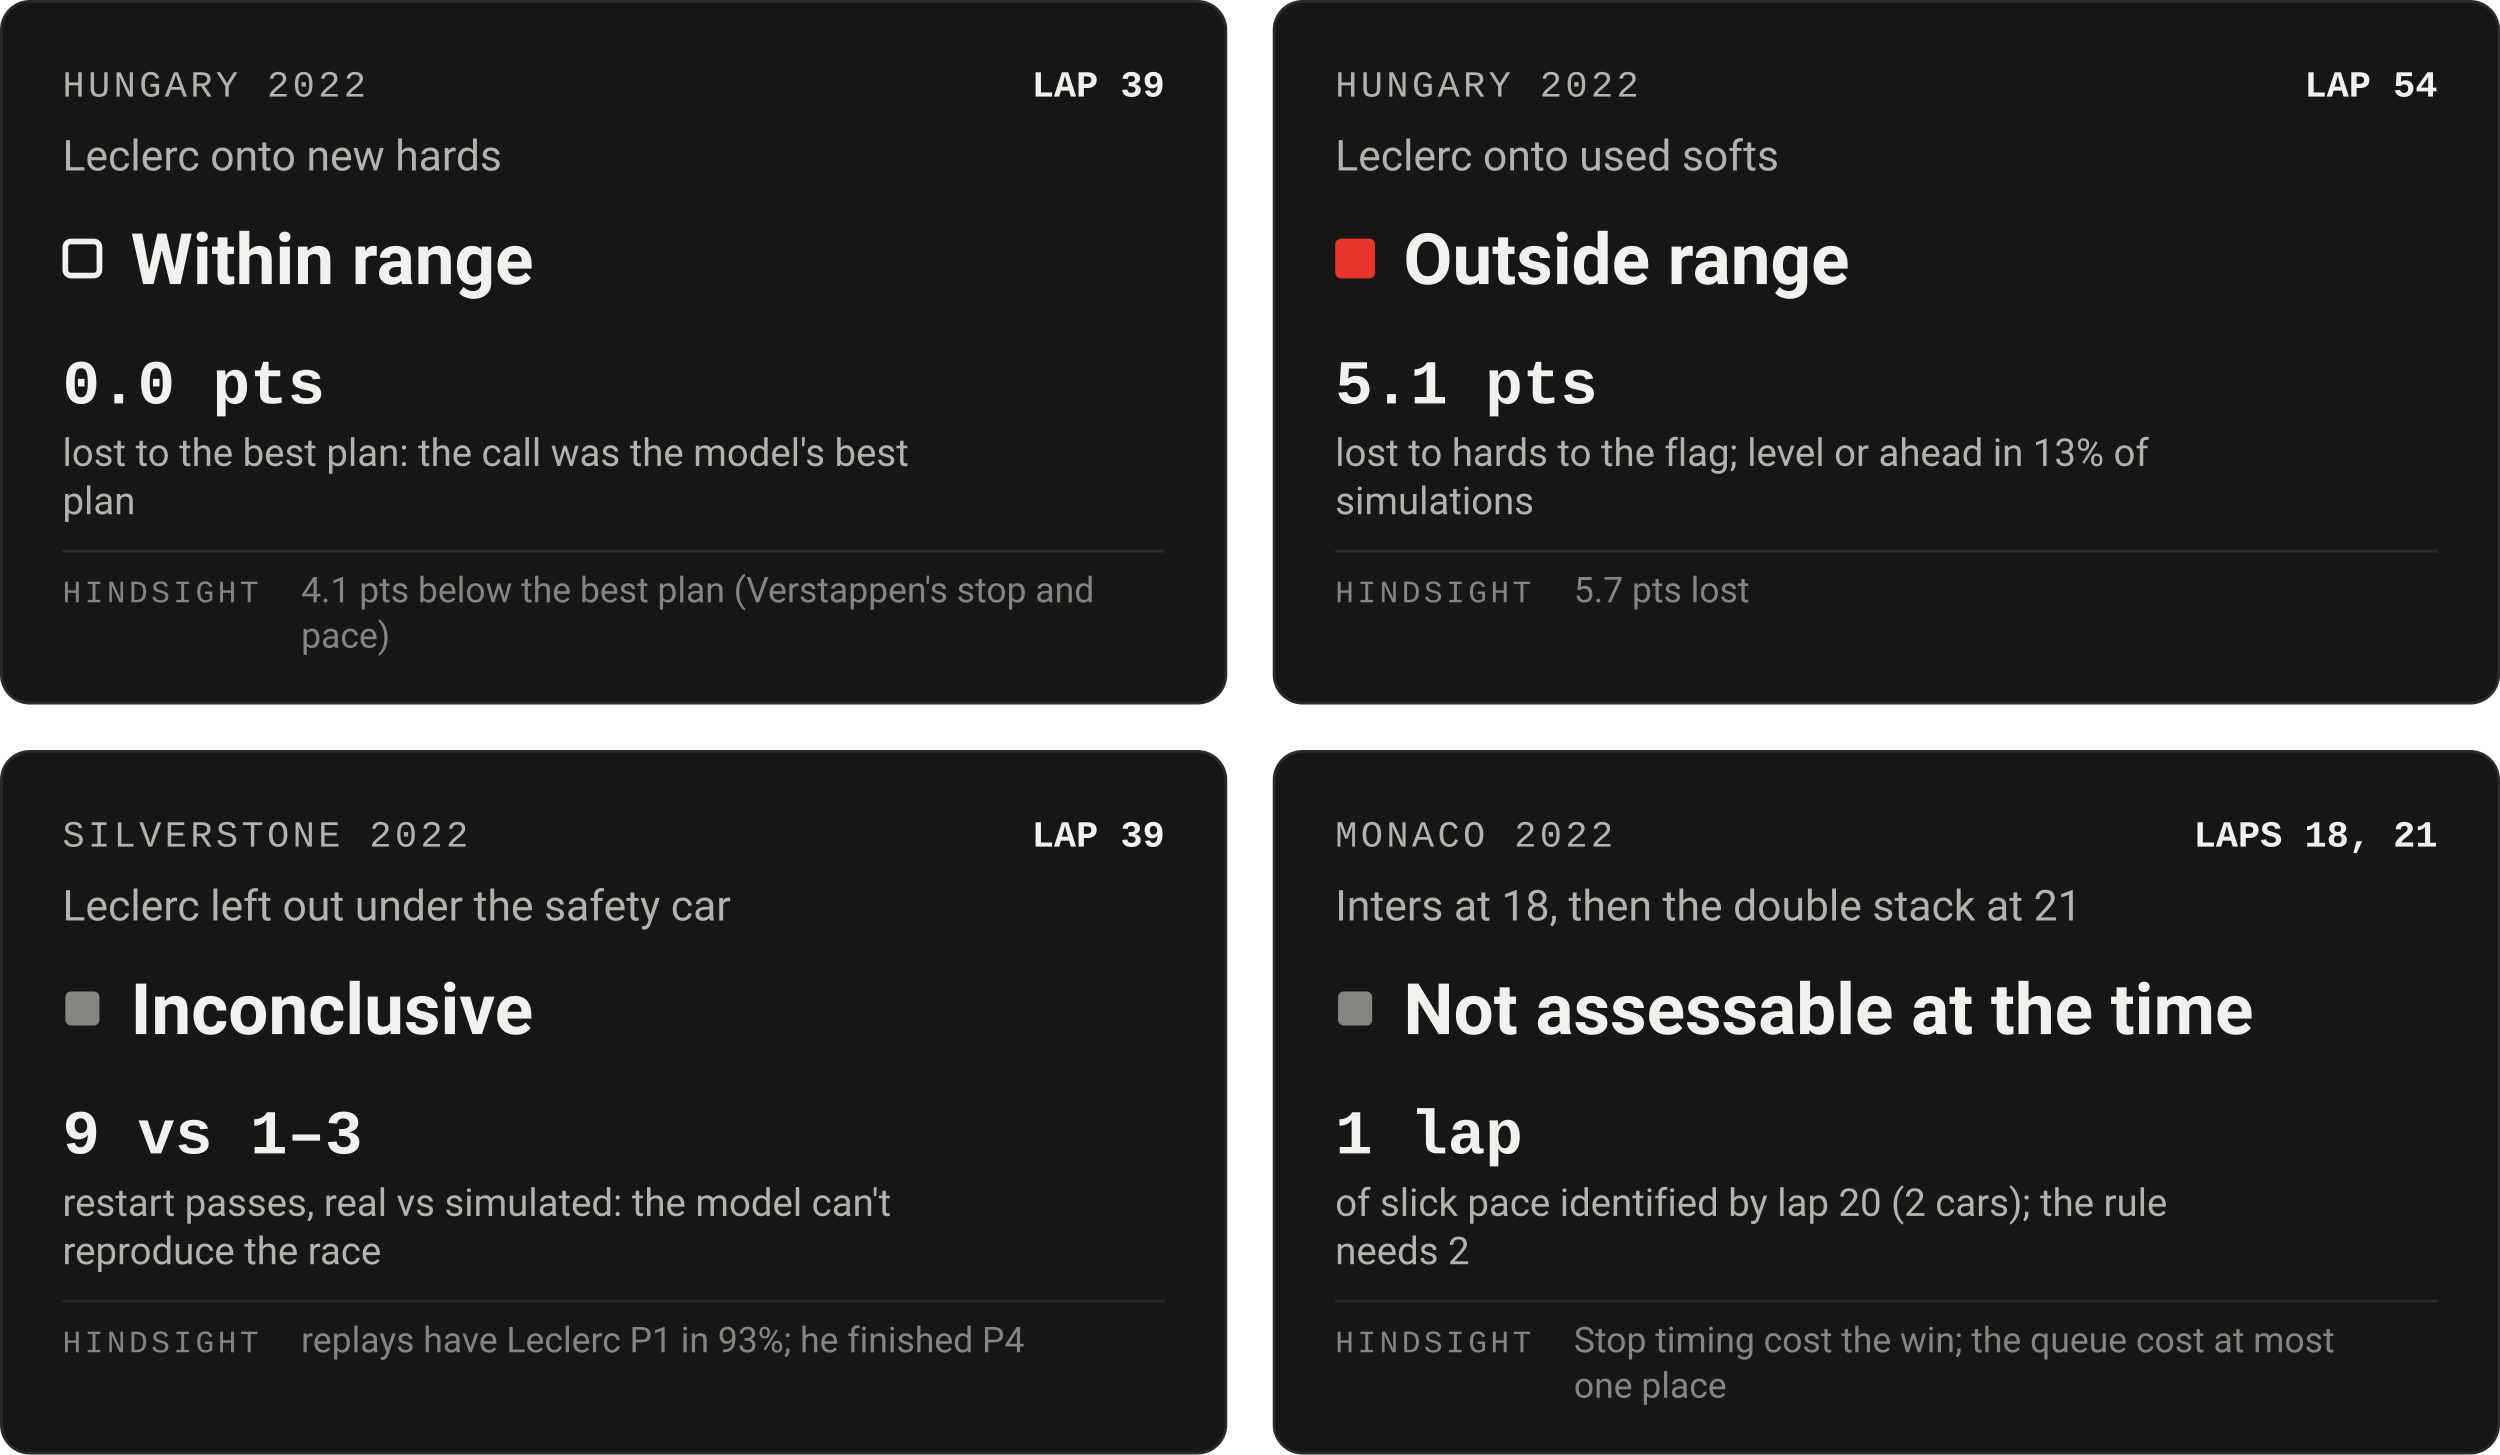
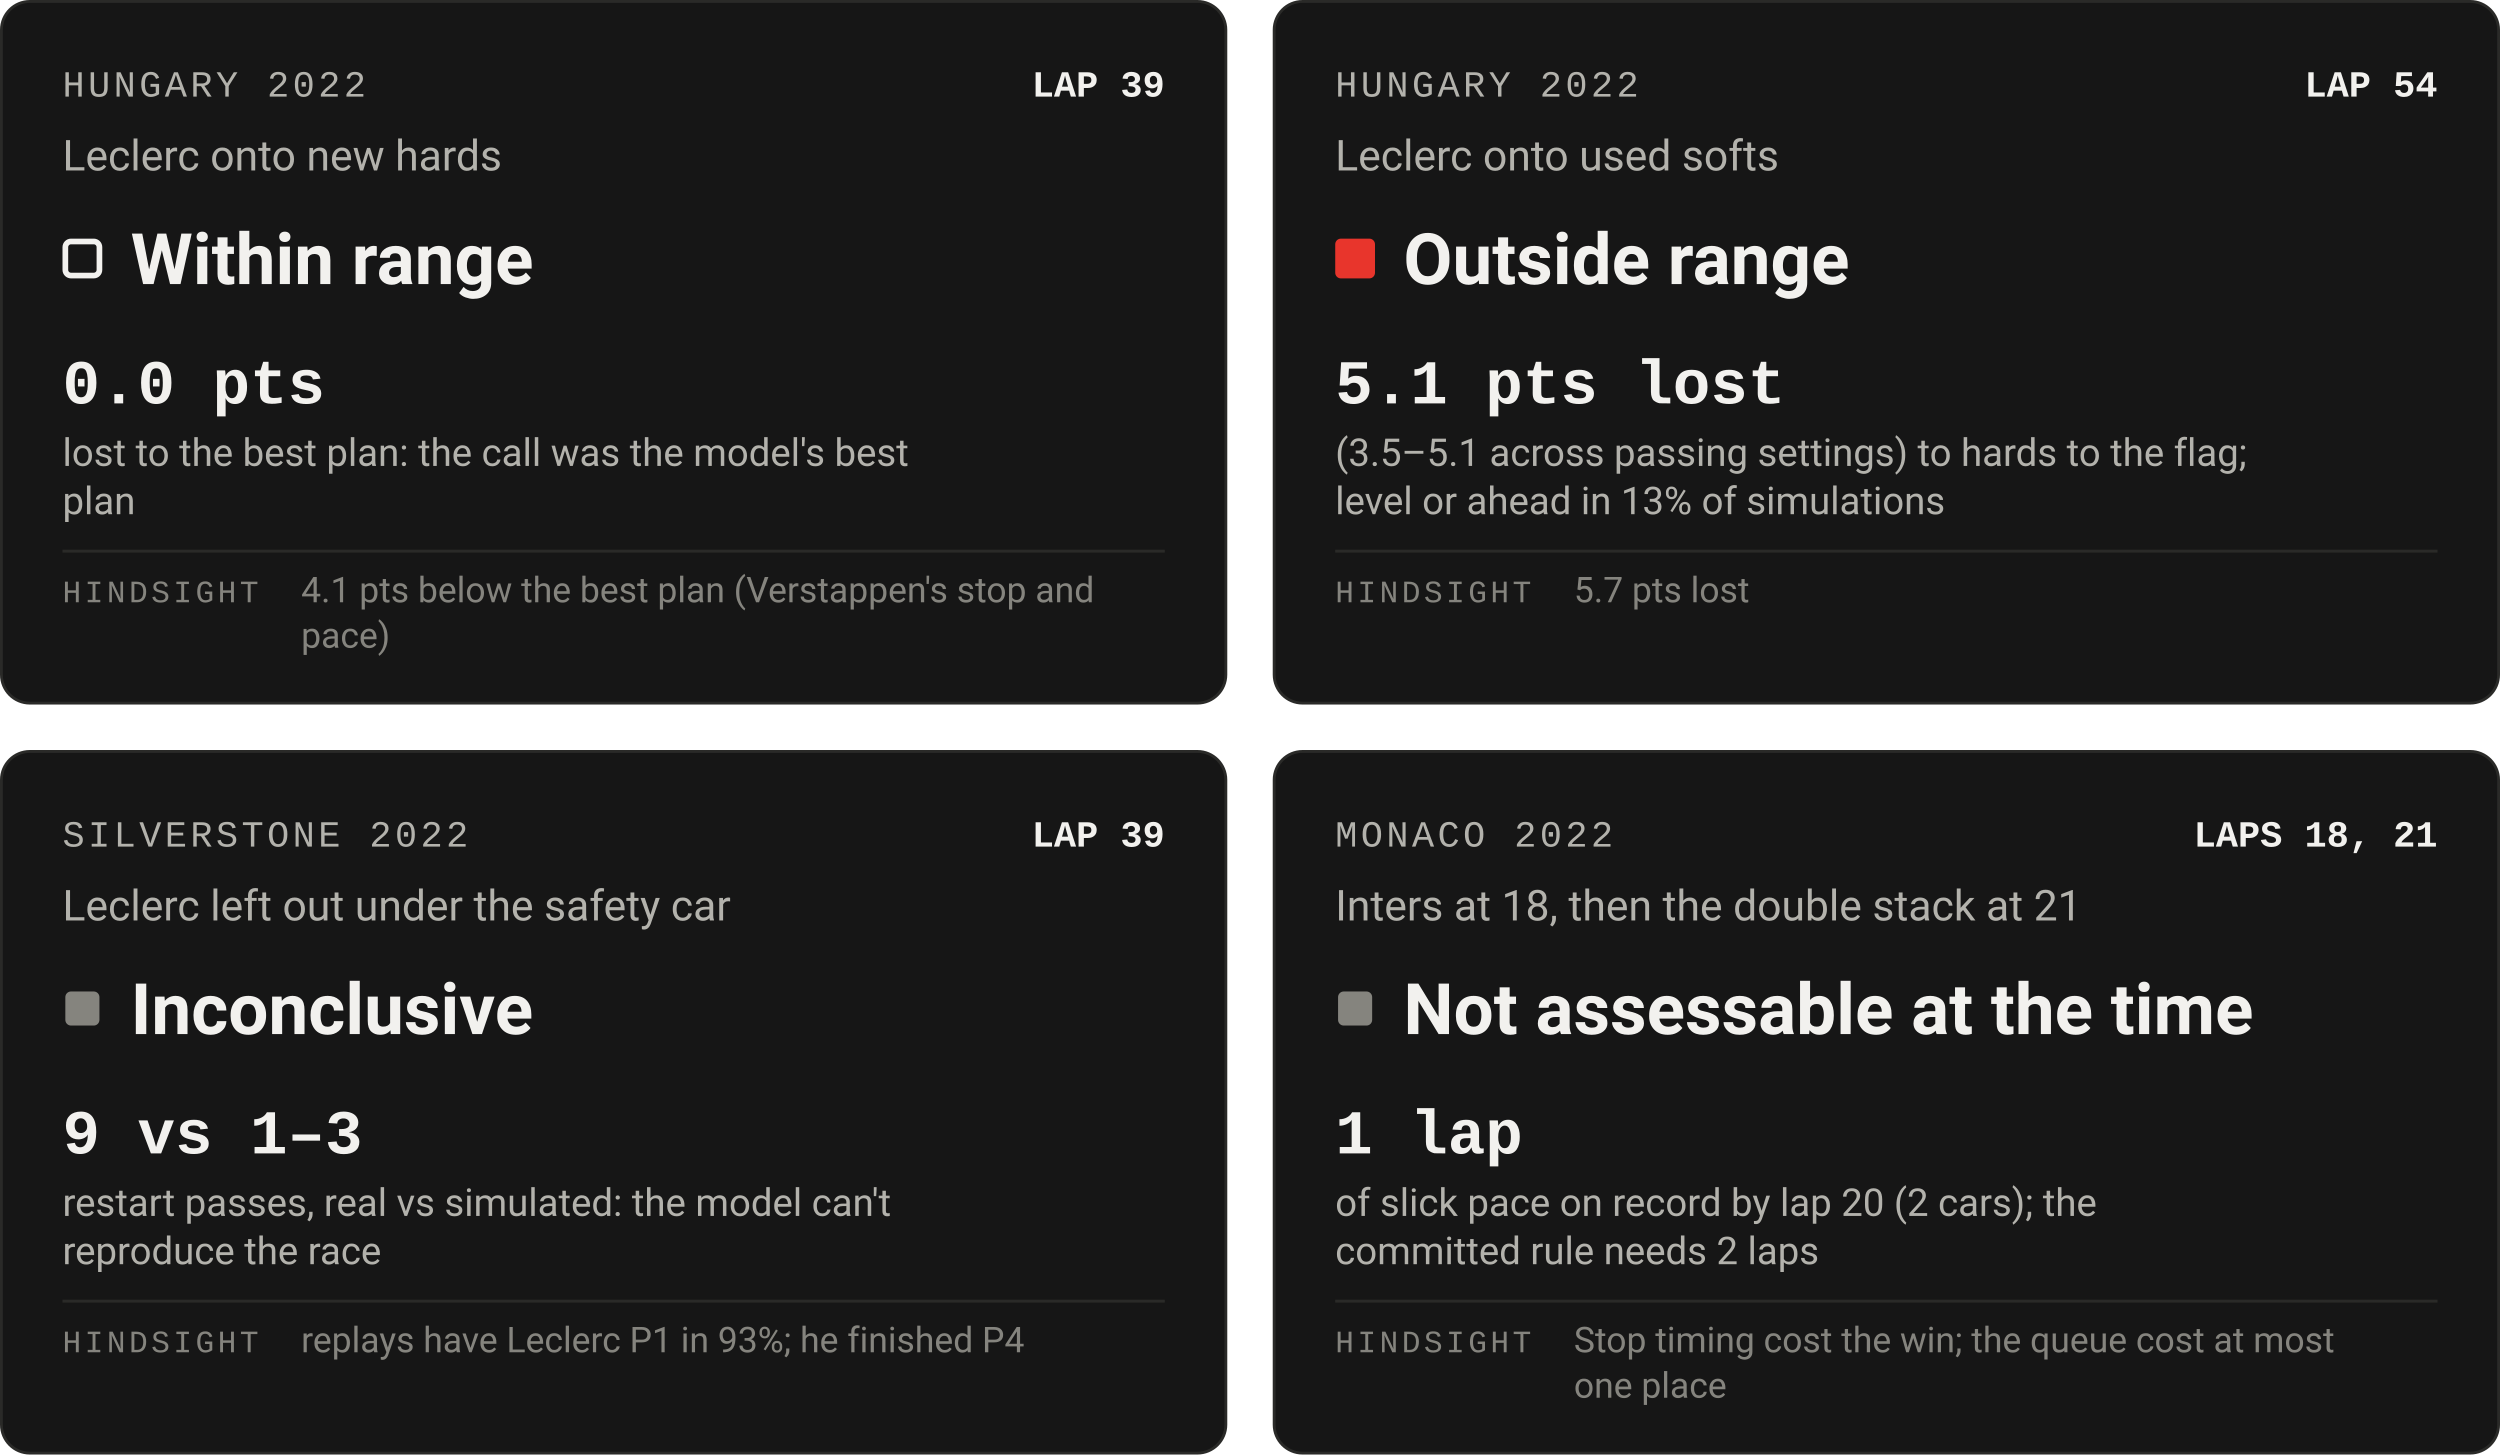
<svg xmlns="http://www.w3.org/2000/svg" width="880" height="512" viewBox="0 0 880 512" role="img" aria-labelledby="t d">
  <rect x="0.5" y="0.5" width="431" height="247" rx="10" fill="#161616" stroke="#2a2a28" />
  <text x="22.0" y="34.0" font-family="ui-monospace, SFMono-Regular, Menlo, Consolas, 'Liberation Mono', monospace" font-size="13" font-weight="400" fill="#b3b2ac" text-anchor="start" letter-spacing="1.2">HUNGARY 2022</text>
  <text x="410.0" y="34.0" font-family="ui-monospace, SFMono-Regular, Menlo, Consolas, 'Liberation Mono', monospace" font-size="13" font-weight="700" fill="#f2f1ee" text-anchor="end">LAP 39</text>
  <text x="22.0" y="60.0" font-family="system-ui, -apple-system, 'Segoe UI', Roboto, Helvetica, Arial, sans-serif" font-size="15" font-weight="400" fill="#b3b2ac" text-anchor="start">Leclerc onto new hards</text>
  <rect x="23" y="85" width="12" height="12" rx="2" fill="none" stroke="#f2f1ee" stroke-width="2" />
  <text x="46.0" y="100.0" font-family="system-ui, -apple-system, 'Segoe UI', Roboto, Helvetica, Arial, sans-serif" font-size="25" font-weight="700" fill="#f2f1ee" text-anchor="start">Within range</text>
  <text x="22.0" y="142.0" font-family="ui-monospace, SFMono-Regular, Menlo, Consolas, 'Liberation Mono', monospace" font-size="22" font-weight="700" fill="#f2f1ee" text-anchor="start">0.0 pts</text>
  <text x="22.0" y="164.0" font-family="system-ui, -apple-system, 'Segoe UI', Roboto, Helvetica, Arial, sans-serif" font-size="13.5" font-weight="400" fill="#b3b2ac" text-anchor="start">lost to the best plan: the call was the model's best</text>
  <text x="22.0" y="181.0" font-family="system-ui, -apple-system, 'Segoe UI', Roboto, Helvetica, Arial, sans-serif" font-size="13.5" font-weight="400" fill="#b3b2ac" text-anchor="start">plan</text>
  <line x1="22" x2="410" y1="194" y2="194" stroke="#2a2a28" />
  <text x="22.0" y="212.0" font-family="ui-monospace, SFMono-Regular, Menlo, Consolas, 'Liberation Mono', monospace" font-size="11" font-weight="400" fill="#85847e" text-anchor="start" letter-spacing="1.2">HINDSIGHT</text>
  <text x="106.0" y="212.0" font-family="system-ui, -apple-system, 'Segoe UI', Roboto, Helvetica, Arial, sans-serif" font-size="12.5" font-weight="400" fill="#85847e" text-anchor="start">4.1 pts below the best plan (Verstappen's stop and</text>
  <text x="106.0" y="228.0" font-family="system-ui, -apple-system, 'Segoe UI', Roboto, Helvetica, Arial, sans-serif" font-size="12.5" font-weight="400" fill="#85847e" text-anchor="start">pace)</text>
  <rect x="448.5" y="0.5" width="431" height="247" rx="10" fill="#161616" stroke="#2a2a28" />
  <text x="470.0" y="34.0" font-family="ui-monospace, SFMono-Regular, Menlo, Consolas, 'Liberation Mono', monospace" font-size="13" font-weight="400" fill="#b3b2ac" text-anchor="start" letter-spacing="1.2">HUNGARY 2022</text>
  <text x="858.0" y="34.0" font-family="ui-monospace, SFMono-Regular, Menlo, Consolas, 'Liberation Mono', monospace" font-size="13" font-weight="700" fill="#f2f1ee" text-anchor="end">LAP 54</text>
  <text x="470.0" y="60.0" font-family="system-ui, -apple-system, 'Segoe UI', Roboto, Helvetica, Arial, sans-serif" font-size="15" font-weight="400" fill="#b3b2ac" text-anchor="start">Leclerc onto used softs</text>
  <rect x="470" y="84" width="14" height="14" rx="2" fill="#e8352c" />
  <text x="494.0" y="100.0" font-family="system-ui, -apple-system, 'Segoe UI', Roboto, Helvetica, Arial, sans-serif" font-size="25" font-weight="700" fill="#f2f1ee" text-anchor="start">Outside range</text>
-   <text x="470.0" y="142.0" font-family="ui-monospace, SFMono-Regular, Menlo, Consolas, 'Liberation Mono', monospace" font-size="22" font-weight="700" fill="#f2f1ee" text-anchor="start">5.1 pts</text>
-   <text x="470.0" y="164.0" font-family="system-ui, -apple-system, 'Segoe UI', Roboto, Helvetica, Arial, sans-serif" font-size="13.5" font-weight="400" fill="#b3b2ac" text-anchor="start">lost to hards to the flag; level or ahead in 13% of</text>
-   <text x="470.0" y="181.0" font-family="system-ui, -apple-system, 'Segoe UI', Roboto, Helvetica, Arial, sans-serif" font-size="13.5" font-weight="400" fill="#b3b2ac" text-anchor="start">simulations</text>
+   <text x="470.0" y="142.0" font-family="ui-monospace, SFMono-Regular, Menlo, Consolas, 'Liberation Mono', monospace" font-size="22" font-weight="700" fill="#f2f1ee" text-anchor="start">5.1 pts lost</text>
+   <text x="470.0" y="164.0" font-family="system-ui, -apple-system, 'Segoe UI', Roboto, Helvetica, Arial, sans-serif" font-size="13.5" font-weight="400" fill="#b3b2ac" text-anchor="start">(3.5–5.1 across passing settings) to hards to the flag;</text>
+   <text x="470.0" y="181.0" font-family="system-ui, -apple-system, 'Segoe UI', Roboto, Helvetica, Arial, sans-serif" font-size="13.5" font-weight="400" fill="#b3b2ac" text-anchor="start">level or ahead in 13% of simulations</text>
  <line x1="470" x2="858" y1="194" y2="194" stroke="#2a2a28" />
  <text x="470.0" y="212.0" font-family="ui-monospace, SFMono-Regular, Menlo, Consolas, 'Liberation Mono', monospace" font-size="11" font-weight="400" fill="#85847e" text-anchor="start" letter-spacing="1.2">HINDSIGHT</text>
  <text x="554.0" y="212.0" font-family="system-ui, -apple-system, 'Segoe UI', Roboto, Helvetica, Arial, sans-serif" font-size="12.5" font-weight="400" fill="#85847e" text-anchor="start">5.7 pts lost</text>
  <rect x="0.5" y="264.5" width="431" height="247" rx="10" fill="#161616" stroke="#2a2a28" />
  <text x="22.0" y="298.0" font-family="ui-monospace, SFMono-Regular, Menlo, Consolas, 'Liberation Mono', monospace" font-size="13" font-weight="400" fill="#b3b2ac" text-anchor="start" letter-spacing="1.2">SILVERSTONE 2022</text>
  <text x="410.0" y="298.0" font-family="ui-monospace, SFMono-Regular, Menlo, Consolas, 'Liberation Mono', monospace" font-size="13" font-weight="700" fill="#f2f1ee" text-anchor="end">LAP 39</text>
  <text x="22.0" y="324.0" font-family="system-ui, -apple-system, 'Segoe UI', Roboto, Helvetica, Arial, sans-serif" font-size="15" font-weight="400" fill="#b3b2ac" text-anchor="start">Leclerc left out under the safety car</text>
  <rect x="23" y="349" width="12" height="12" rx="2" fill="#85847e" />
  <text x="46.0" y="364.0" font-family="system-ui, -apple-system, 'Segoe UI', Roboto, Helvetica, Arial, sans-serif" font-size="25" font-weight="700" fill="#f2f1ee" text-anchor="start">Inconclusive</text>
  <text x="22.0" y="406.0" font-family="ui-monospace, SFMono-Regular, Menlo, Consolas, 'Liberation Mono', monospace" font-size="22" font-weight="700" fill="#f2f1ee" text-anchor="start">9 vs 1–3</text>
  <text x="22.0" y="428.0" font-family="system-ui, -apple-system, 'Segoe UI', Roboto, Helvetica, Arial, sans-serif" font-size="13.5" font-weight="400" fill="#b3b2ac" text-anchor="start">restart passes, real vs simulated: the model can't</text>
  <text x="22.0" y="445.0" font-family="system-ui, -apple-system, 'Segoe UI', Roboto, Helvetica, Arial, sans-serif" font-size="13.5" font-weight="400" fill="#b3b2ac" text-anchor="start">reproduce the race</text>
  <line x1="22" x2="410" y1="458" y2="458" stroke="#2a2a28" />
  <text x="22.0" y="476.0" font-family="ui-monospace, SFMono-Regular, Menlo, Consolas, 'Liberation Mono', monospace" font-size="11" font-weight="400" fill="#85847e" text-anchor="start" letter-spacing="1.2">HINDSIGHT</text>
  <text x="106.0" y="476.0" font-family="system-ui, -apple-system, 'Segoe UI', Roboto, Helvetica, Arial, sans-serif" font-size="12.5" font-weight="400" fill="#85847e" text-anchor="start">replays have Leclerc P1 in 93%; he finished P4</text>
  <rect x="448.5" y="264.5" width="431" height="247" rx="10" fill="#161616" stroke="#2a2a28" />
  <text x="470.0" y="298.0" font-family="ui-monospace, SFMono-Regular, Menlo, Consolas, 'Liberation Mono', monospace" font-size="13" font-weight="400" fill="#b3b2ac" text-anchor="start" letter-spacing="1.2">MONACO 2022</text>
  <text x="858.0" y="298.0" font-family="ui-monospace, SFMono-Regular, Menlo, Consolas, 'Liberation Mono', monospace" font-size="13" font-weight="700" fill="#f2f1ee" text-anchor="end">LAPS 18, 21</text>
  <text x="470.0" y="324.0" font-family="system-ui, -apple-system, 'Segoe UI', Roboto, Helvetica, Arial, sans-serif" font-size="15" font-weight="400" fill="#b3b2ac" text-anchor="start">Inters at 18, then the double stack at 21</text>
  <rect x="471" y="349" width="12" height="12" rx="2" fill="#85847e" />
  <text x="494.0" y="364.0" font-family="system-ui, -apple-system, 'Segoe UI', Roboto, Helvetica, Arial, sans-serif" font-size="25" font-weight="700" fill="#f2f1ee" text-anchor="start">Not assessable at the time</text>
  <text x="470.0" y="406.0" font-family="ui-monospace, SFMono-Regular, Menlo, Consolas, 'Liberation Mono', monospace" font-size="22" font-weight="700" fill="#f2f1ee" text-anchor="start">1 lap</text>
-   <text x="470.0" y="428.0" font-family="system-ui, -apple-system, 'Segoe UI', Roboto, Helvetica, Arial, sans-serif" font-size="13.5" font-weight="400" fill="#b3b2ac" text-anchor="start">of slick pace identified by lap 20 (2 cars); the rule</text>
-   <text x="470.0" y="445.0" font-family="system-ui, -apple-system, 'Segoe UI', Roboto, Helvetica, Arial, sans-serif" font-size="13.5" font-weight="400" fill="#b3b2ac" text-anchor="start">needs 2</text>
+   <text x="470.0" y="428.0" font-family="system-ui, -apple-system, 'Segoe UI', Roboto, Helvetica, Arial, sans-serif" font-size="13.5" font-weight="400" fill="#b3b2ac" text-anchor="start">of slick pace on record by lap 20 (2 cars); the</text>
+   <text x="470.0" y="445.0" font-family="system-ui, -apple-system, 'Segoe UI', Roboto, Helvetica, Arial, sans-serif" font-size="13.5" font-weight="400" fill="#b3b2ac" text-anchor="start">committed rule needs 2 laps</text>
  <line x1="470" x2="858" y1="458" y2="458" stroke="#2a2a28" />
  <text x="470.0" y="476.0" font-family="ui-monospace, SFMono-Regular, Menlo, Consolas, 'Liberation Mono', monospace" font-size="11" font-weight="400" fill="#85847e" text-anchor="start" letter-spacing="1.2">HINDSIGHT</text>
  <text x="554.0" y="476.0" font-family="system-ui, -apple-system, 'Segoe UI', Roboto, Helvetica, Arial, sans-serif" font-size="12.5" font-weight="400" fill="#85847e" text-anchor="start">Stop timing cost the win; the queue cost at most</text>
  <text x="554.0" y="492.0" font-family="system-ui, -apple-system, 'Segoe UI', Roboto, Helvetica, Arial, sans-serif" font-size="12.5" font-weight="400" fill="#85847e" text-anchor="start">one place</text>
</svg>
